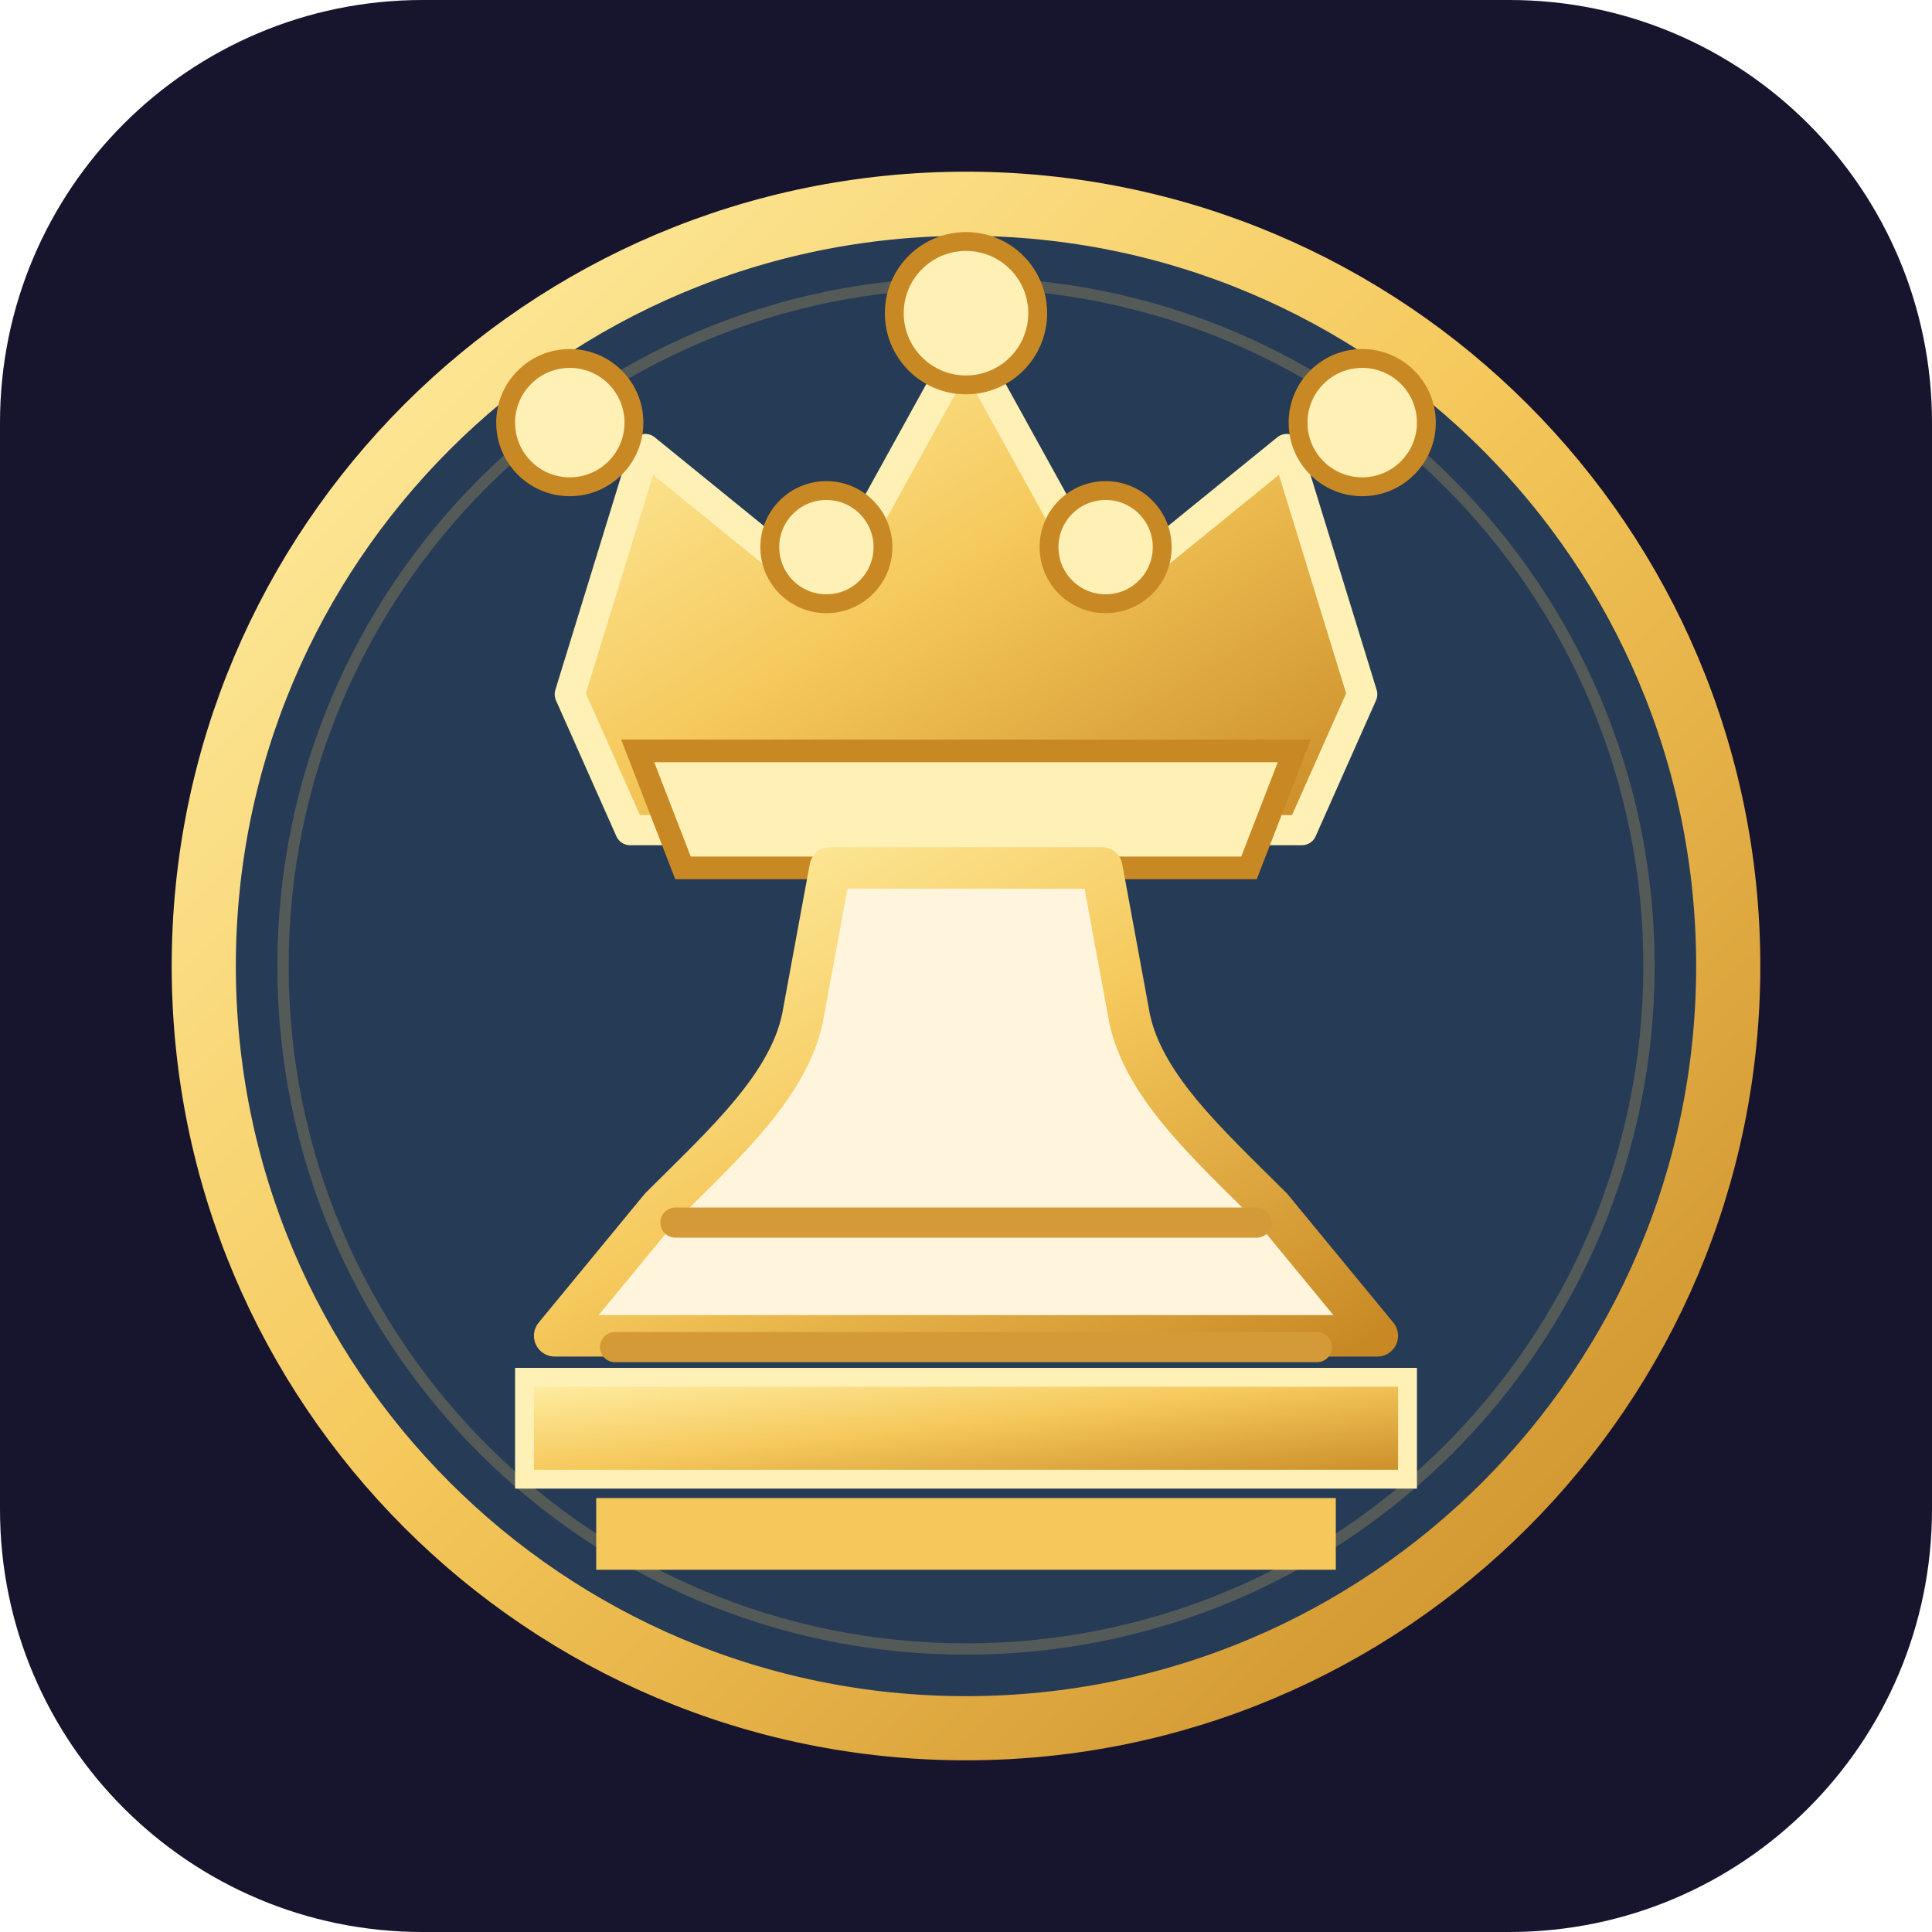
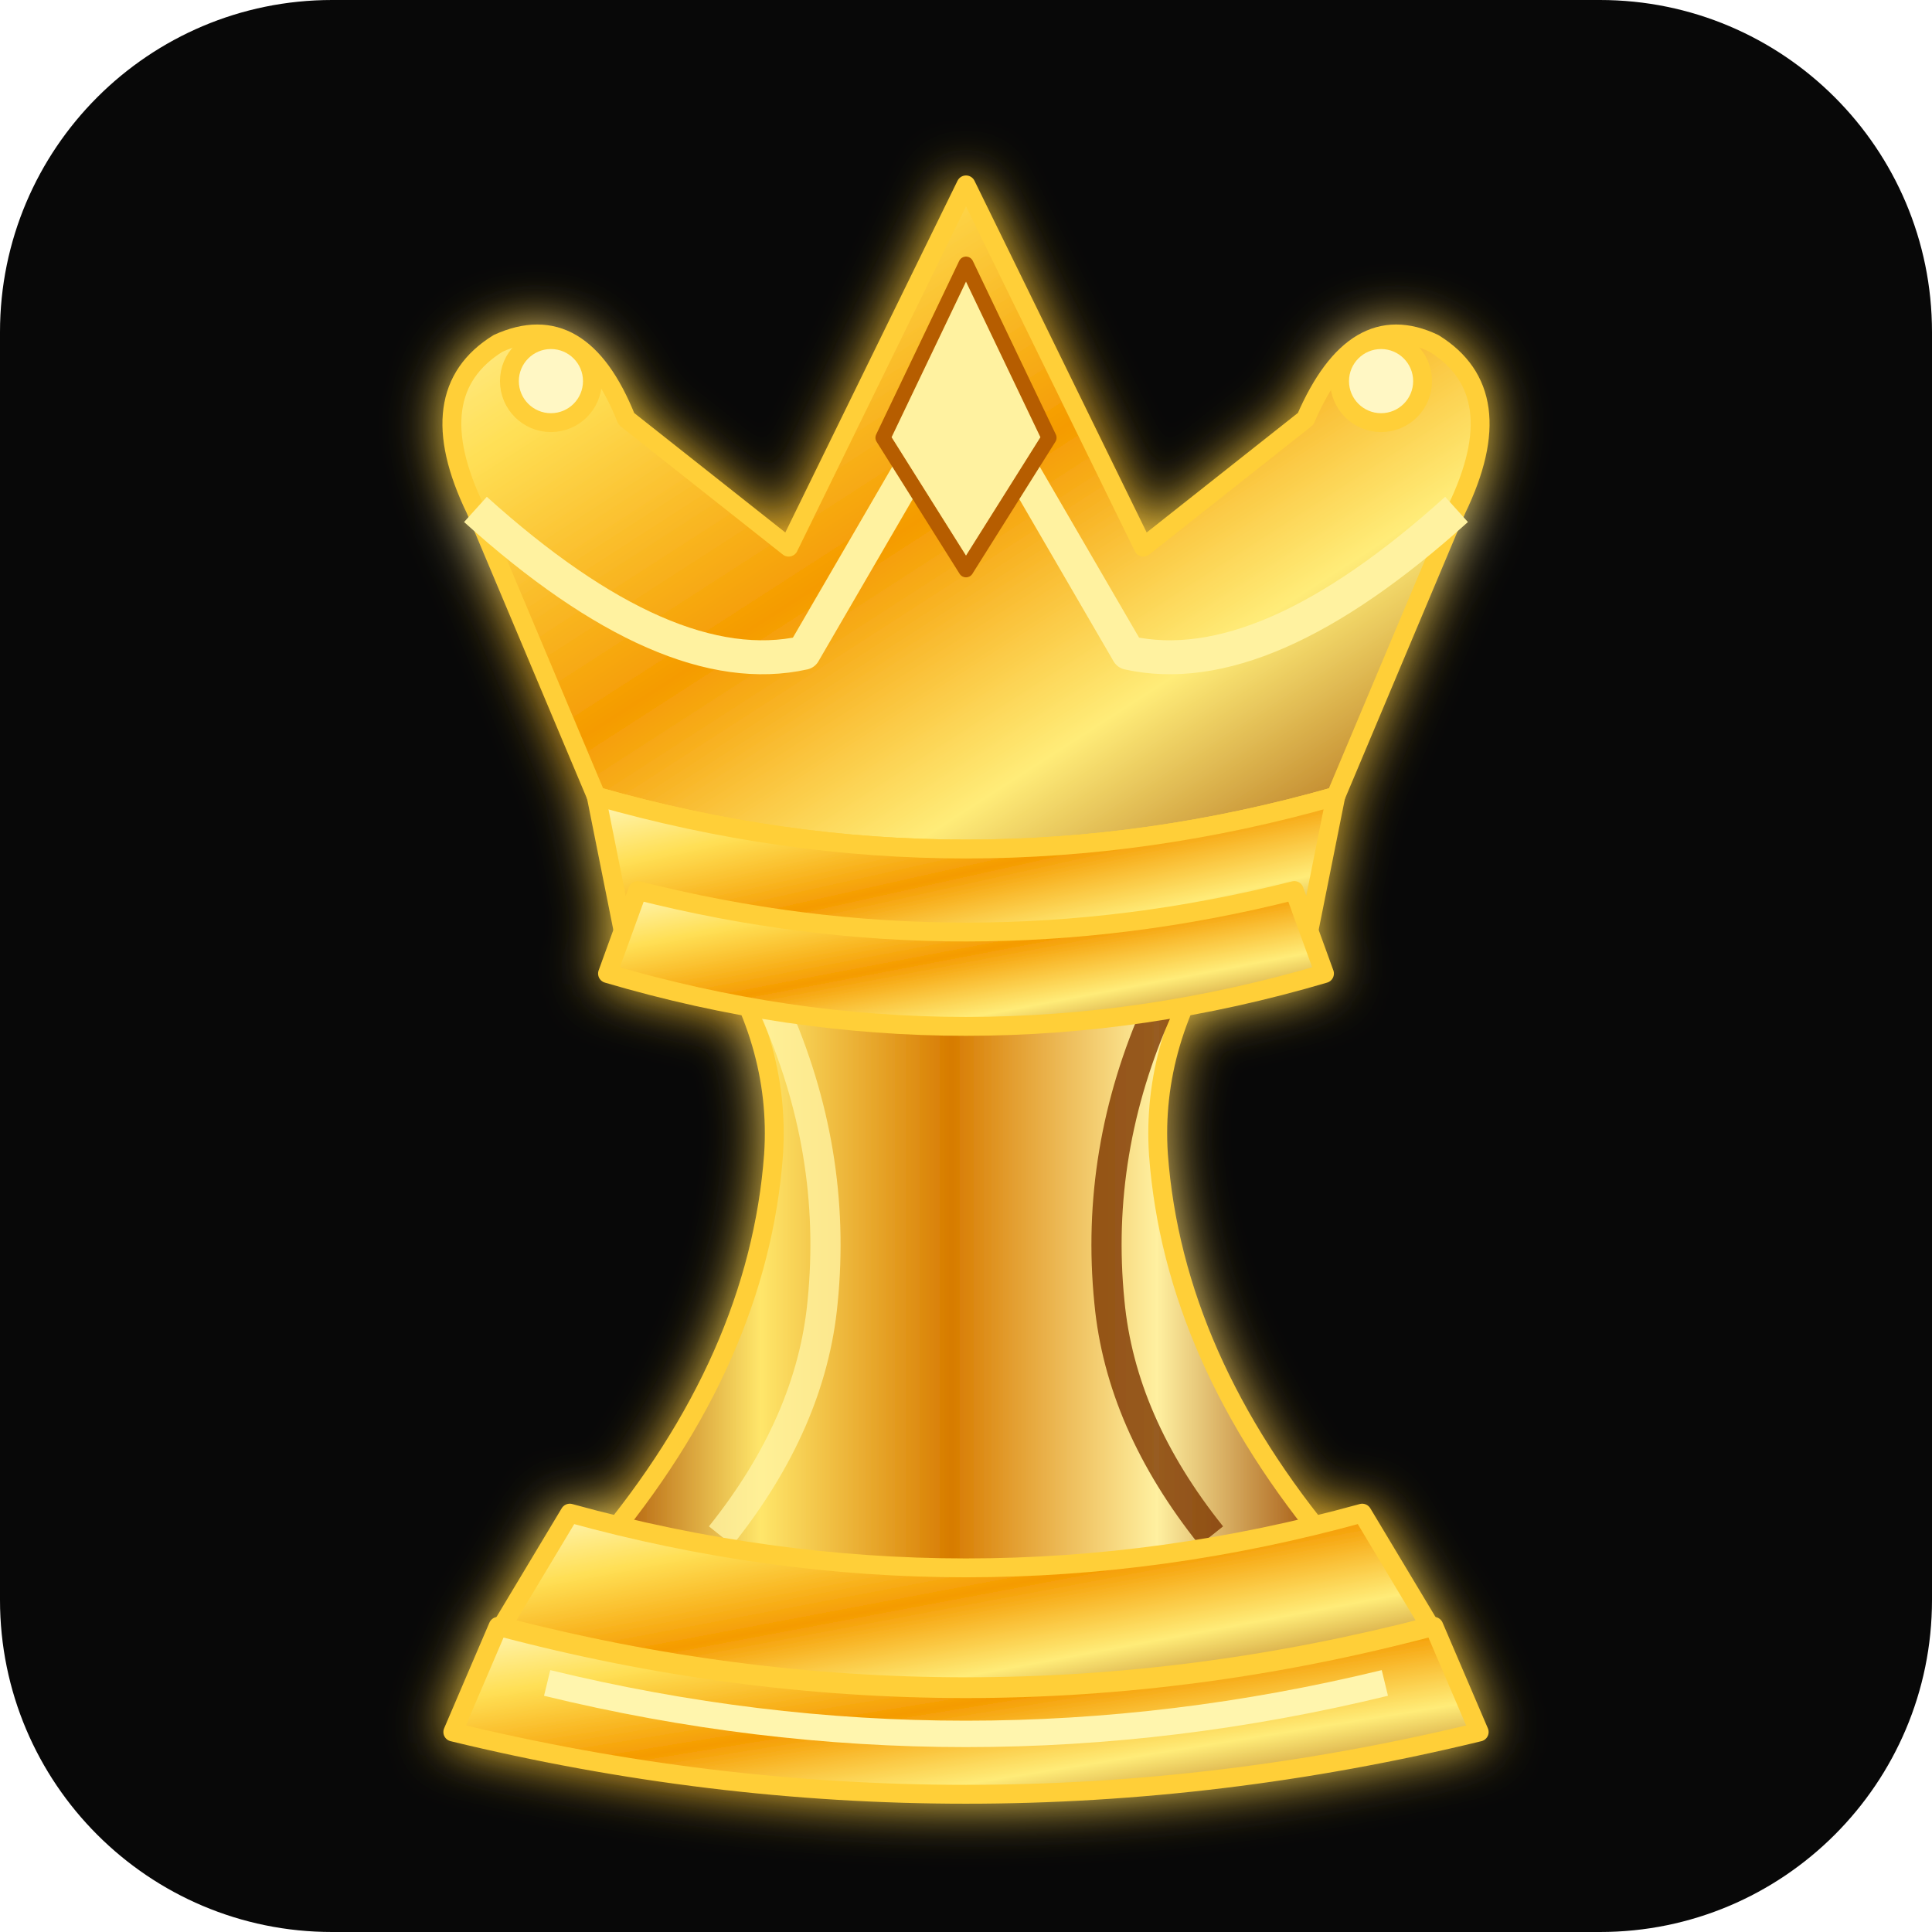
- <svg xmlns="http://www.w3.org/2000/svg" viewBox="0 0 512 512" role="img" aria-label="MaxChess queen chess piece logo">
+ <svg xmlns="http://www.w3.org/2000/svg" viewBox="0 0 512 512" role="img" aria-label="MaxChess golden queen">
  <defs>
    <linearGradient id="gold" x1="0" y1="0" x2="1" y2="1">
-       <stop offset="0" stop-color="#fff0a8" />
-       <stop offset=".48" stop-color="#f5c85b" />
-       <stop offset="1" stop-color="#c88925" />
+       <stop stop-color="#fff8bf" />
+       <stop offset=".22" stop-color="#ffdf55" />
+       <stop offset=".48" stop-color="#f59b00" />
+       <stop offset=".72" stop-color="#ffec78" />
+       <stop offset="1" stop-color="#9b4b00" />
    </linearGradient>
+     <linearGradient id="body" x1="0" y1="0" x2="1" y2="0">
+       <stop stop-color="#a84d00" />
+       <stop offset=".22" stop-color="#ffe66a" />
+       <stop offset=".48" stop-color="#d77b00" />
+       <stop offset=".76" stop-color="#fff0a0" />
+       <stop offset="1" stop-color="#9a4600" />
+     </linearGradient>
+     <radialGradient id="shine" cx=".35" cy=".2" r=".8">
+       <stop stop-color="#fffbd1" />
+       <stop offset=".35" stop-color="#ffc928" />
+       <stop offset="1" stop-color="#a64c00" />
+     </radialGradient>
+     <filter id="glow" x="-40%" y="-40%" width="180%" height="180%">
+       <feGaussianBlur stdDeviation="7" result="b" />
+       <feMerge>
+         <feMergeNode in="b" />
+         <feMergeNode in="SourceGraphic" />
+       </feMerge>
+     </filter>
  </defs>
-   <rect width="512" height="512" rx="112" fill="#17152d" />
-   <circle cx="256" cy="256" r="202" fill="#263b56" stroke="url(#gold)" stroke-width="17" />
-   <circle cx="256" cy="256" r="181" fill="none" stroke="#f5c85b" stroke-opacity=".22" stroke-width="3" />
-   <path d="M151 184 171 119 219 158 256 91 293 158 341 119 361 184 345 220H167Z" fill="url(#gold)" stroke="#fff0b5" stroke-width="8" stroke-linejoin="round" />
-   <circle cx="151" cy="112" r="17" fill="#fff0b5" stroke="#c88925" stroke-width="5" />
-   <circle cx="219" cy="145" r="15" fill="#fff0b5" stroke="#c88925" stroke-width="5" />
-   <circle cx="256" cy="83" r="19" fill="#fff0b5" stroke="#c88925" stroke-width="5" />
-   <circle cx="293" cy="145" r="15" fill="#fff0b5" stroke="#c88925" stroke-width="5" />
-   <circle cx="361" cy="112" r="17" fill="#fff0b5" stroke="#c88925" stroke-width="5" />
-   <path d="M169 199H343L331 230H181Z" fill="#fff0b5" stroke="#c88925" stroke-width="6" />
-   <path d="M220 230H292L299 268C302 287 320 303 337 320L365 354H147L175 320C192 303 210 287 213 268Z" fill="#fff5dc" stroke="url(#gold)" stroke-width="11" stroke-linejoin="round" />
-   <path d="M179 324H333M163 357H349" fill="none" stroke="#d49a37" stroke-width="8" stroke-linecap="round" />
-   <path d="M139 365H373V392H139Z" fill="url(#gold)" stroke="#fff0b5" stroke-width="5" />
-   <path d="M158 397H354V416H158Z" fill="#f5c85b" />
+   <rect width="512" height="512" rx="88" fill="#080808" />
+   <g filter="url(#glow)" stroke="#ffcf38" stroke-width="5" stroke-linejoin="round">
+     <path d="M126 135 Q111 104 132 91 Q154 81 166 111 L209 145 L256 49 L303 145 L346 111 Q359 81 380 91 Q401 104 386 135 L354 211 Q256 239 158 211Z" fill="url(#gold)" />
+     <path d="M126 135 Q177 181 213 173 L256 99 L299 173 Q335 181 386 135" fill="none" stroke="#fff2a0" stroke-width="9" />
+     <path d="M158 211 Q256 239 354 211 L347 246 Q256 264 165 246Z" fill="url(#gold)" />
+     <path d="M256 70 278 116 256 151 234 116Z" fill="#fff2a0" stroke="#b65d00" stroke-width="4" />
+     <circle cx="146" cy="101" r="11" fill="#fff7c4" />
+     <circle cx="366" cy="101" r="11" fill="#fff7c4" />
+     <path d="M188 248 Q207 276 205 306 Q201 360 159 410 Q256 438 353 410 Q311 360 307 306 Q305 276 324 248Z" fill="url(#body)" />
+     <path d="M205 267 Q222 305 218 345 Q215 377 191 407" fill="none" stroke="#fff3a1" stroke-width="8" opacity=".8" />
+     <path d="M307 267 Q290 305 294 345 Q297 377 321 407" fill="none" stroke="#7d3600" stroke-width="8" opacity=".8" />
+     <path d="M169 236 Q256 258 343 236 L351 258 Q256 286 161 258Z" fill="url(#gold)" />
+     <path d="M151 401 Q256 430 361 401 L379 431 Q256 463 133 431Z" fill="url(#gold)" />
+     <path d="M132 431 Q256 464 380 431 L392 459 Q256 492 120 459Z" fill="url(#gold)" />
+     <path d="M145 446 Q256 473 367 446" fill="none" stroke="#fff5ad" stroke-width="7" />
+   </g>
</svg>
